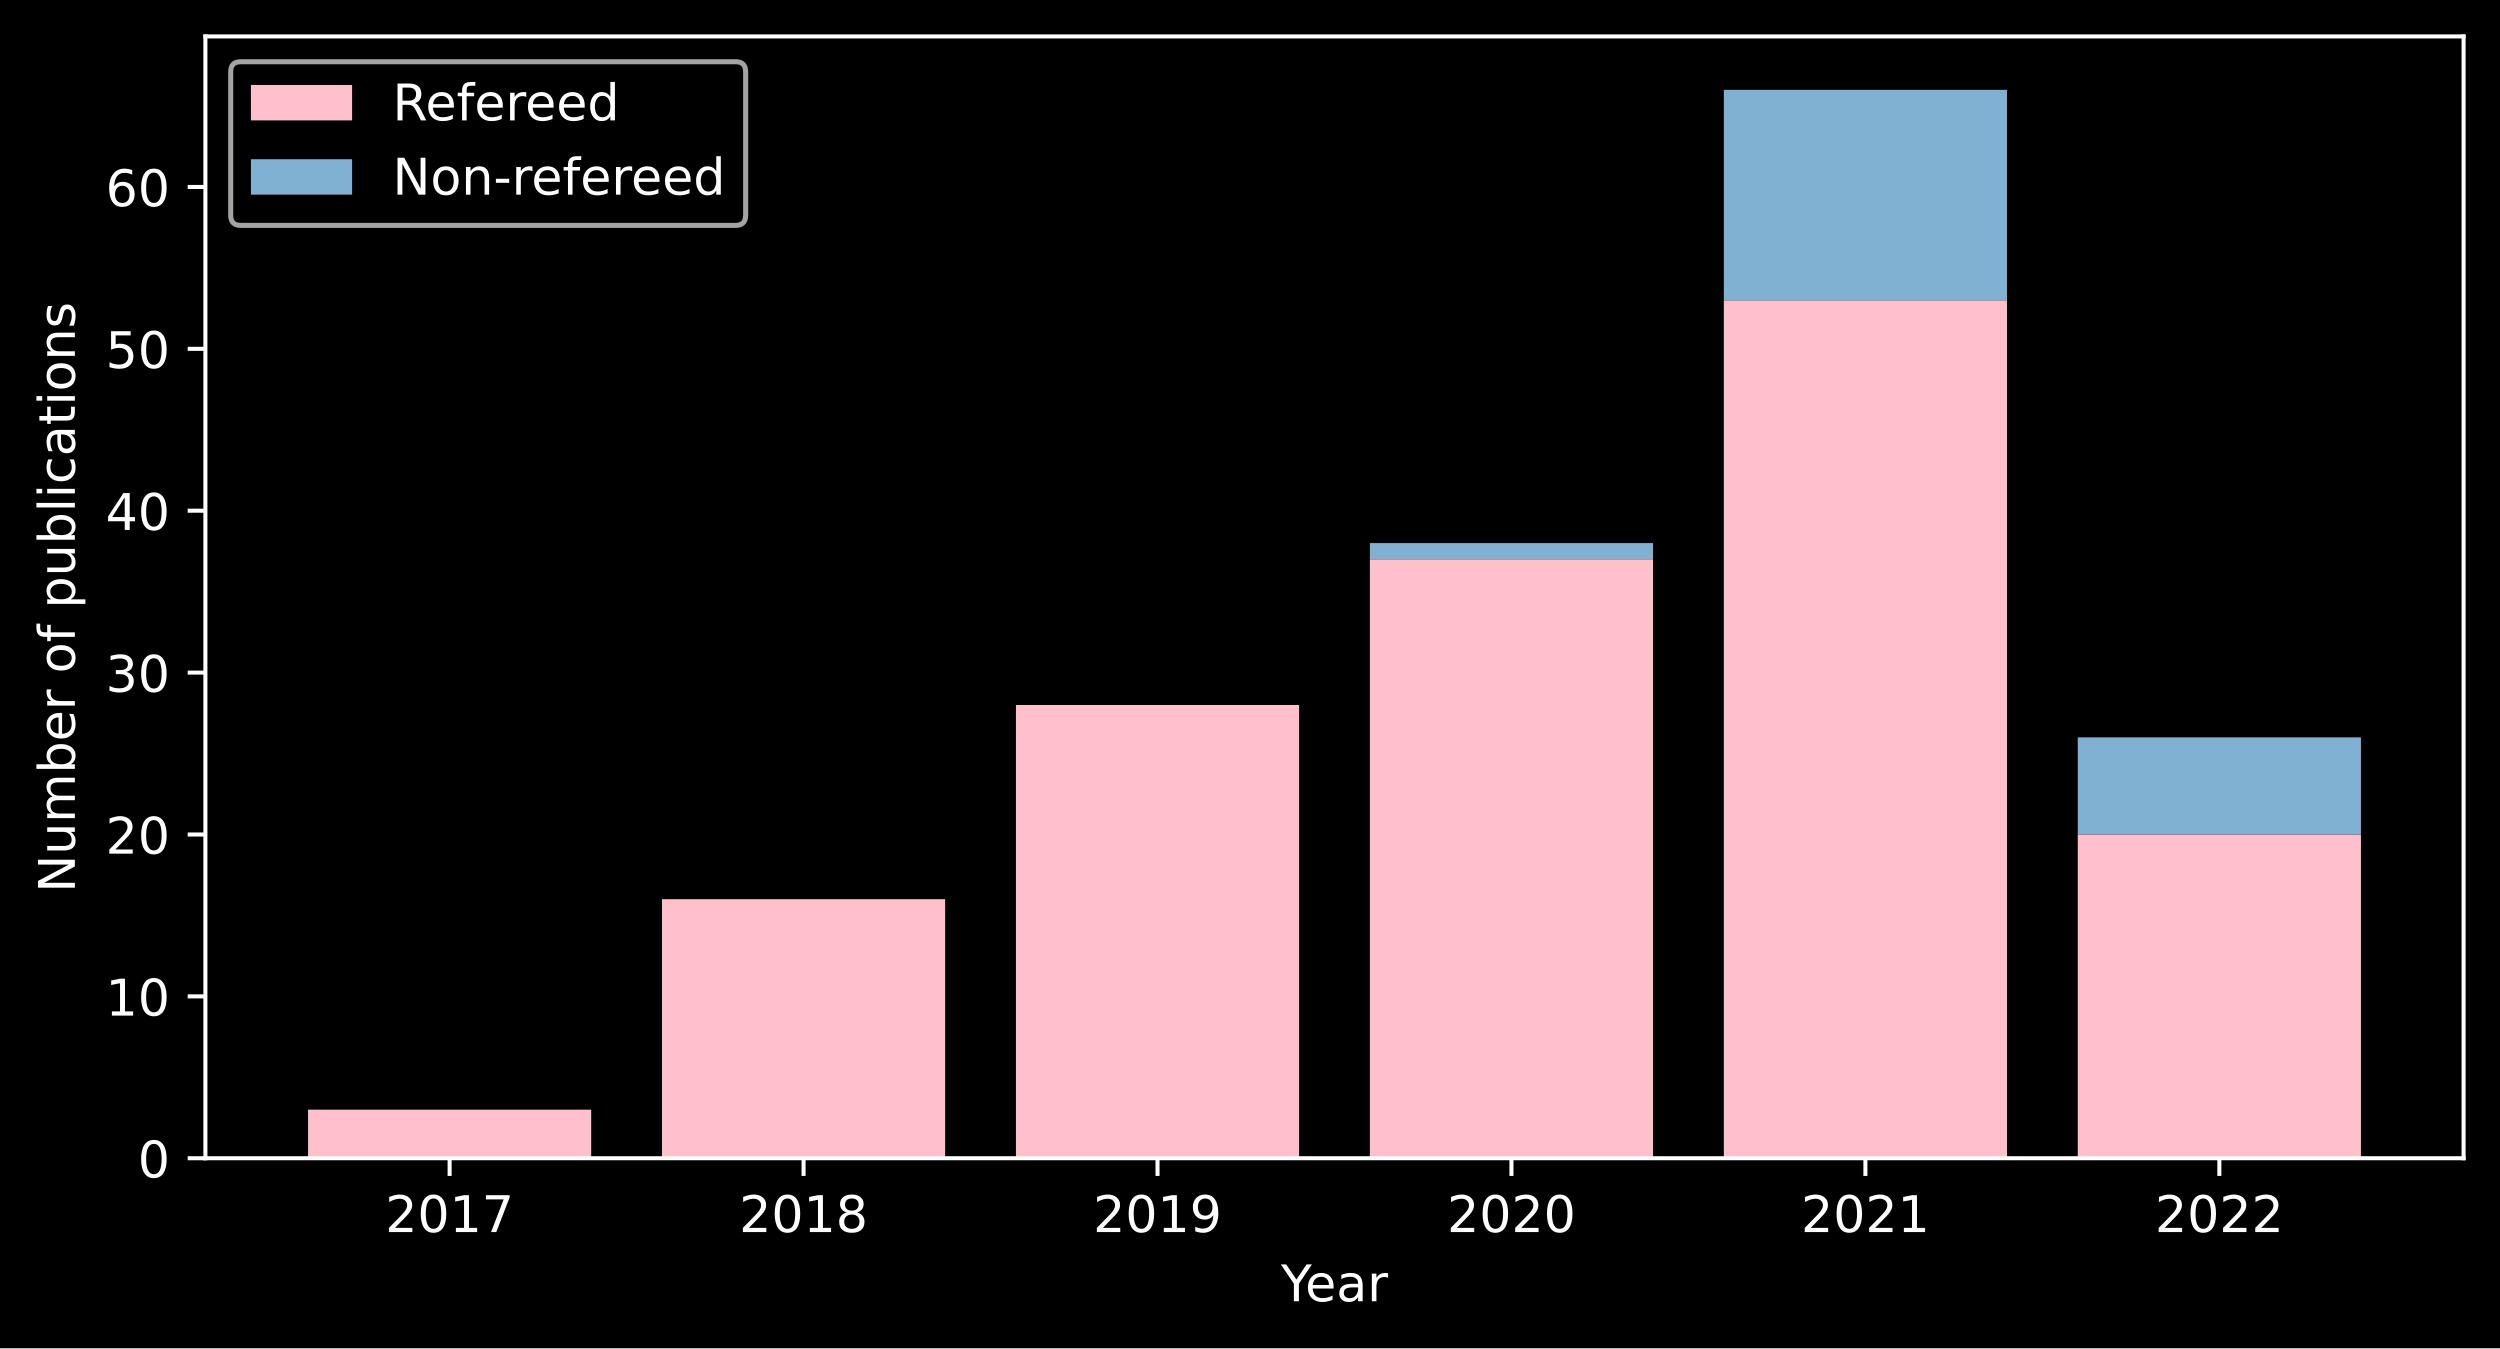
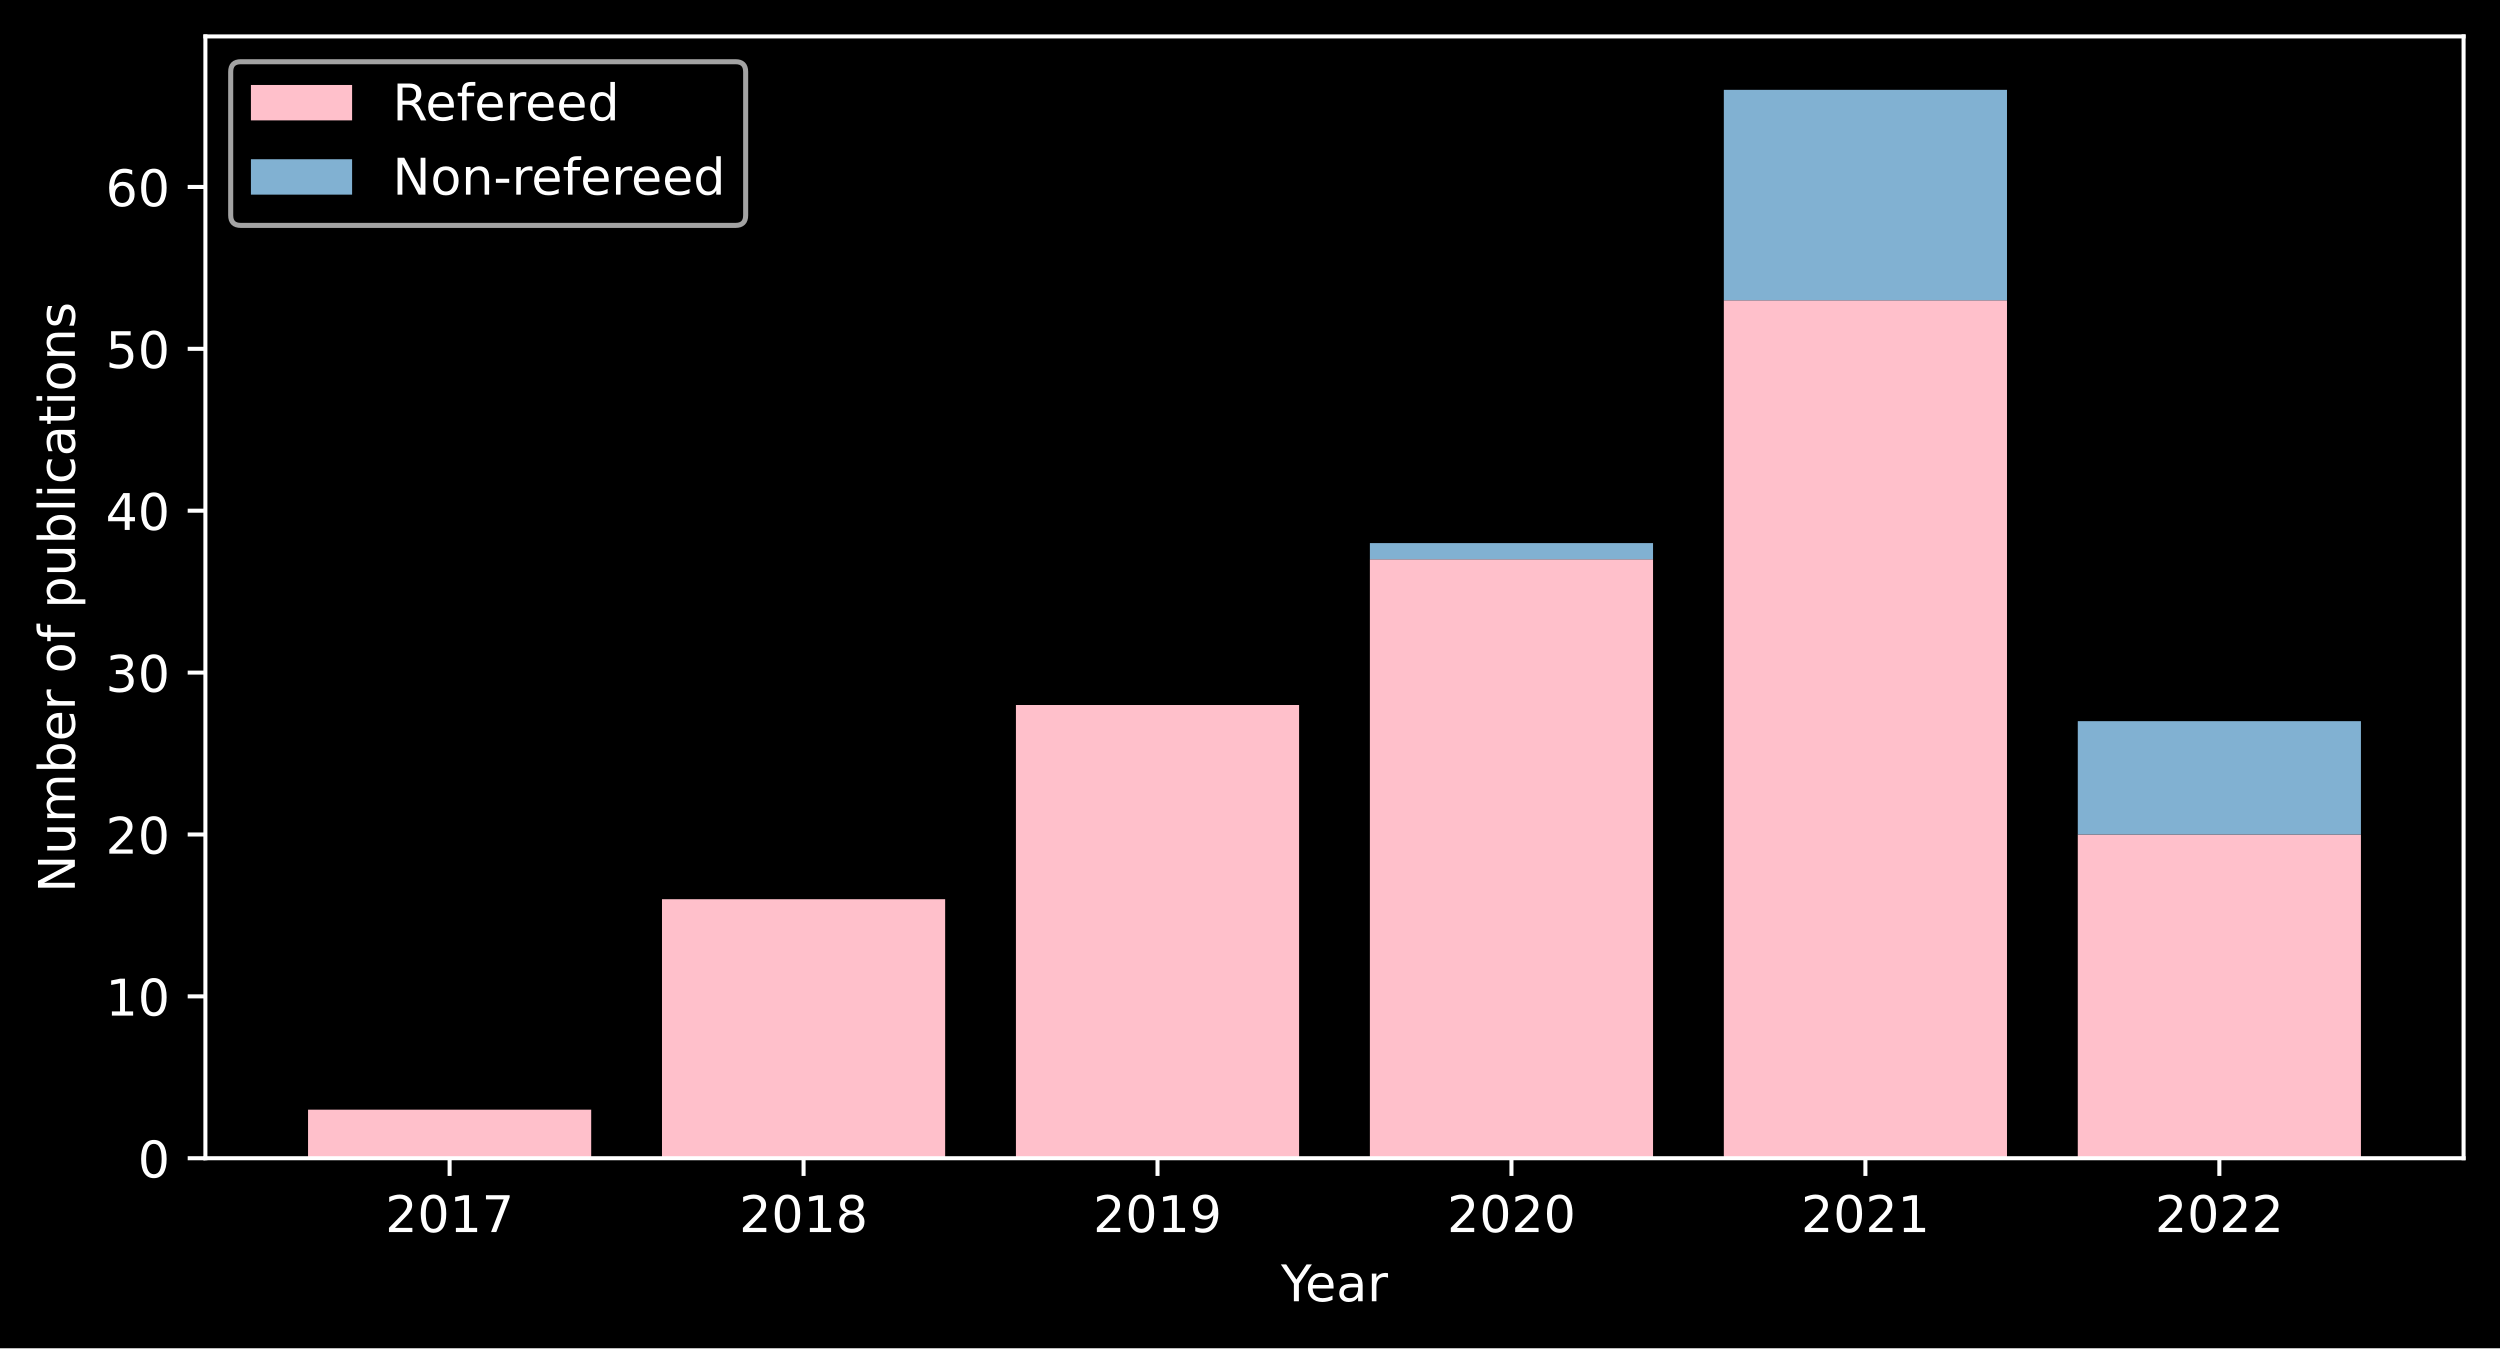
<svg xmlns="http://www.w3.org/2000/svg" xmlns:xlink="http://www.w3.org/1999/xlink" width="494.203pt" height="266.516pt" viewBox="0 0 494.203 266.516" version="1.1">
  <defs>
    <style type="text/css">*{stroke-linejoin: round; stroke-linecap: butt}</style>
  </defs>
  <g id="figure_1">
    <g id="patch_1">
      <path d="M 0 266.516  L 494.203 266.516  L 494.203 0  L 0 0  z " />
    </g>
    <g id="axes_1">
      <g id="patch_2">
        <path d="M 40.603 228.96  L 487.003 228.96  L 487.003 7.2  L 40.603 7.2  z " />
      </g>
      <g id="patch_3">
-         <path d="M 410.737 228.96  L 466.712 228.96  L 466.712 164.96  L 410.737 164.96  z " clip-path="url(#pae965579dd)" style="fill: #ffc0cb" />
+         <path d="M 410.737 228.96  L 466.712 228.96  L 466.712 164.96  L 410.737 164.96  z " clip-path="url(#p5a6acdead5)" style="fill: #ffc0cb" />
      </g>
      <g id="patch_4">
-         <path d="M 340.769 228.96  L 396.744 228.96  L 396.744 59.36  L 340.769 59.36  z " clip-path="url(#pae965579dd)" style="fill: #ffc0cb" />
+         <path d="M 340.769 228.96  L 396.744 228.96  L 396.744 59.36  L 340.769 59.36  z " clip-path="url(#p5a6acdead5)" style="fill: #ffc0cb" />
      </g>
      <g id="patch_5">
-         <path d="M 270.8 228.96  L 326.775 228.96  L 326.775 110.56  L 270.8 110.56  z " clip-path="url(#pae965579dd)" style="fill: #ffc0cb" />
+         <path d="M 270.8 228.96  L 326.775 228.96  L 326.775 110.56  L 270.8 110.56  z " clip-path="url(#p5a6acdead5)" style="fill: #ffc0cb" />
      </g>
      <g id="patch_6">
-         <path d="M 200.831 228.96  L 256.806 228.96  L 256.806 139.36  L 200.831 139.36  z " clip-path="url(#pae965579dd)" style="fill: #ffc0cb" />
+         <path d="M 200.831 228.96  L 256.806 228.96  L 256.806 139.36  L 200.831 139.36  z " clip-path="url(#p5a6acdead5)" style="fill: #ffc0cb" />
      </g>
      <g id="patch_7">
-         <path d="M 130.863 228.96  L 186.838 228.96  L 186.838 177.76  L 130.863 177.76  z " clip-path="url(#pae965579dd)" style="fill: #ffc0cb" />
+         <path d="M 130.863 228.96  L 186.838 228.96  L 186.838 177.76  L 130.863 177.76  z " clip-path="url(#p5a6acdead5)" style="fill: #ffc0cb" />
      </g>
      <g id="patch_8">
-         <path d="M 60.894 228.96  L 116.869 228.96  L 116.869 219.36  L 60.894 219.36  z " clip-path="url(#pae965579dd)" style="fill: #ffc0cb" />
+         <path d="M 60.894 228.96  L 116.869 228.96  L 116.869 219.36  L 60.894 219.36  z " clip-path="url(#p5a6acdead5)" style="fill: #ffc0cb" />
      </g>
      <g id="patch_9">
-         <path d="M 410.737 164.96  L 466.712 164.96  L 466.712 145.76  L 410.737 145.76  z " clip-path="url(#pae965579dd)" style="fill: #81b1d2" />
+         <path d="M 410.737 164.96  L 466.712 164.96  L 466.712 142.56  L 410.737 142.56  z " clip-path="url(#p5a6acdead5)" style="fill: #81b1d2" />
      </g>
      <g id="patch_10">
-         <path d="M 340.769 59.36  L 396.744 59.36  L 396.744 17.76  L 340.769 17.76  z " clip-path="url(#pae965579dd)" style="fill: #81b1d2" />
+         <path d="M 340.769 59.36  L 396.744 59.36  L 396.744 17.76  L 340.769 17.76  z " clip-path="url(#p5a6acdead5)" style="fill: #81b1d2" />
      </g>
      <g id="patch_11">
-         <path d="M 270.8 110.56  L 326.775 110.56  L 326.775 107.36  L 270.8 107.36  z " clip-path="url(#pae965579dd)" style="fill: #81b1d2" />
+         <path d="M 270.8 110.56  L 326.775 110.56  L 326.775 107.36  L 270.8 107.36  z " clip-path="url(#p5a6acdead5)" style="fill: #81b1d2" />
      </g>
      <g id="patch_12">
-         <path d="M 200.831 139.36  L 256.806 139.36  L 256.806 139.36  L 200.831 139.36  z " clip-path="url(#pae965579dd)" style="fill: #81b1d2" />
+         <path d="M 200.831 139.36  L 256.806 139.36  L 256.806 139.36  L 200.831 139.36  z " clip-path="url(#p5a6acdead5)" style="fill: #81b1d2" />
      </g>
      <g id="patch_13">
-         <path d="M 130.863 177.76  L 186.838 177.76  L 186.838 177.76  L 130.863 177.76  z " clip-path="url(#pae965579dd)" style="fill: #81b1d2" />
+         <path d="M 130.863 177.76  L 186.838 177.76  L 186.838 177.76  L 130.863 177.76  z " clip-path="url(#p5a6acdead5)" style="fill: #81b1d2" />
      </g>
      <g id="patch_14">
-         <path d="M 60.894 219.36  L 116.869 219.36  L 116.869 219.36  L 60.894 219.36  z " clip-path="url(#pae965579dd)" style="fill: #81b1d2" />
+         <path d="M 60.894 219.36  L 116.869 219.36  L 116.869 219.36  L 60.894 219.36  z " clip-path="url(#p5a6acdead5)" style="fill: #81b1d2" />
      </g>
      <g id="matplotlib.axis_1">
        <g id="xtick_1">
          <g id="line2d_1">
            <defs>
-               <path id="m5507c0ce40" d="M 0 0  L 0 3.5  " style="stroke: #ffffff; stroke-width: 0.8" />
-             </defs>
-             <g>
-               <use xlink:href="#m5507c0ce40" x="438.725" y="228.96" style="fill: #ffffff; stroke: #ffffff; stroke-width: 0.8" />
+               <path id="m972d4f86c5" d="M 0 0  L 0 3.5  " style="stroke: #ffffff; stroke-width: 0.8" />
+             </defs>
+             <g>
+               <use xlink:href="#m972d4f86c5" x="438.725" y="228.96" style="fill: #ffffff; stroke: #ffffff; stroke-width: 0.8" />
            </g>
          </g>
          <g id="text_1">
            <g style="fill: #ffffff" transform="translate(425.9998 243.5584)scale(0.1 -0.1)">
              <defs>
                <path id="DejaVuSans-32" d="M 1228 531  L 3431 531  L 3431 0  L 469 0  L 469 531  Q 828 903 1448 1529  Q 2069 2156 2228 2338  Q 2531 2678 2651 2914  Q 2772 3150 2772 3378  Q 2772 3750 2511 3984  Q 2250 4219 1831 4219  Q 1534 4219 1204 4116  Q 875 4013 500 3803  L 500 4441  Q 881 4594 1212 4672  Q 1544 4750 1819 4750  Q 2544 4750 2975 4387  Q 3406 4025 3406 3419  Q 3406 3131 3298 2873  Q 3191 2616 2906 2266  Q 2828 2175 2409 1742  Q 1991 1309 1228 531  z " transform="scale(0.015625)" />
                <path id="DejaVuSans-30" d="M 2034 4250  Q 1547 4250 1301 3770  Q 1056 3291 1056 2328  Q 1056 1369 1301 889  Q 1547 409 2034 409  Q 2525 409 2770 889  Q 3016 1369 3016 2328  Q 3016 3291 2770 3770  Q 2525 4250 2034 4250  z M 2034 4750  Q 2819 4750 3233 4129  Q 3647 3509 3647 2328  Q 3647 1150 3233 529  Q 2819 -91 2034 -91  Q 1250 -91 836 529  Q 422 1150 422 2328  Q 422 3509 836 4129  Q 1250 4750 2034 4750  z " transform="scale(0.015625)" />
              </defs>
              <use xlink:href="#DejaVuSans-32" />
              <use xlink:href="#DejaVuSans-30" x="63.623" />
              <use xlink:href="#DejaVuSans-32" x="127.246" />
              <use xlink:href="#DejaVuSans-32" x="190.869" />
            </g>
          </g>
        </g>
        <g id="xtick_2">
          <g id="line2d_2">
            <g>
-               <use xlink:href="#m5507c0ce40" x="368.756" y="228.96" style="fill: #ffffff; stroke: #ffffff; stroke-width: 0.8" />
+               <use xlink:href="#m972d4f86c5" x="368.756" y="228.96" style="fill: #ffffff; stroke: #ffffff; stroke-width: 0.8" />
            </g>
          </g>
          <g id="text_2">
            <g style="fill: #ffffff" transform="translate(356.0311 243.5584)scale(0.1 -0.1)">
              <defs>
                <path id="DejaVuSans-31" d="M 794 531  L 1825 531  L 1825 4091  L 703 3866  L 703 4441  L 1819 4666  L 2450 4666  L 2450 531  L 3481 531  L 3481 0  L 794 0  L 794 531  z " transform="scale(0.015625)" />
              </defs>
              <use xlink:href="#DejaVuSans-32" />
              <use xlink:href="#DejaVuSans-30" x="63.623" />
              <use xlink:href="#DejaVuSans-32" x="127.246" />
              <use xlink:href="#DejaVuSans-31" x="190.869" />
            </g>
          </g>
        </g>
        <g id="xtick_3">
          <g id="line2d_3">
            <g>
-               <use xlink:href="#m5507c0ce40" x="298.787" y="228.96" style="fill: #ffffff; stroke: #ffffff; stroke-width: 0.8" />
+               <use xlink:href="#m972d4f86c5" x="298.787" y="228.96" style="fill: #ffffff; stroke: #ffffff; stroke-width: 0.8" />
            </g>
          </g>
          <g id="text_3">
            <g style="fill: #ffffff" transform="translate(286.0625 243.5584)scale(0.1 -0.1)">
              <use xlink:href="#DejaVuSans-32" />
              <use xlink:href="#DejaVuSans-30" x="63.623" />
              <use xlink:href="#DejaVuSans-32" x="127.246" />
              <use xlink:href="#DejaVuSans-30" x="190.869" />
            </g>
          </g>
        </g>
        <g id="xtick_4">
          <g id="line2d_4">
            <g>
-               <use xlink:href="#m5507c0ce40" x="228.819" y="228.96" style="fill: #ffffff; stroke: #ffffff; stroke-width: 0.8" />
+               <use xlink:href="#m972d4f86c5" x="228.819" y="228.96" style="fill: #ffffff; stroke: #ffffff; stroke-width: 0.8" />
            </g>
          </g>
          <g id="text_4">
            <g style="fill: #ffffff" transform="translate(216.0938 243.5584)scale(0.1 -0.1)">
              <defs>
                <path id="DejaVuSans-39" d="M 703 97  L 703 672  Q 941 559 1184 500  Q 1428 441 1663 441  Q 2288 441 2617 861  Q 2947 1281 2994 2138  Q 2813 1869 2534 1725  Q 2256 1581 1919 1581  Q 1219 1581 811 2004  Q 403 2428 403 3163  Q 403 3881 828 4315  Q 1253 4750 1959 4750  Q 2769 4750 3195 4129  Q 3622 3509 3622 2328  Q 3622 1225 3098 567  Q 2575 -91 1691 -91  Q 1453 -91 1209 -44  Q 966 3 703 97  z M 1959 2075  Q 2384 2075 2632 2365  Q 2881 2656 2881 3163  Q 2881 3666 2632 3958  Q 2384 4250 1959 4250  Q 1534 4250 1286 3958  Q 1038 3666 1038 3163  Q 1038 2656 1286 2365  Q 1534 2075 1959 2075  z " transform="scale(0.015625)" />
              </defs>
              <use xlink:href="#DejaVuSans-32" />
              <use xlink:href="#DejaVuSans-30" x="63.623" />
              <use xlink:href="#DejaVuSans-31" x="127.246" />
              <use xlink:href="#DejaVuSans-39" x="190.869" />
            </g>
          </g>
        </g>
        <g id="xtick_5">
          <g id="line2d_5">
            <g>
-               <use xlink:href="#m5507c0ce40" x="158.85" y="228.96" style="fill: #ffffff; stroke: #ffffff; stroke-width: 0.8" />
+               <use xlink:href="#m972d4f86c5" x="158.85" y="228.96" style="fill: #ffffff; stroke: #ffffff; stroke-width: 0.8" />
            </g>
          </g>
          <g id="text_5">
            <g style="fill: #ffffff" transform="translate(146.1251 243.5584)scale(0.1 -0.1)">
              <defs>
                <path id="DejaVuSans-38" d="M 2034 2216  Q 1584 2216 1326 1975  Q 1069 1734 1069 1313  Q 1069 891 1326 650  Q 1584 409 2034 409  Q 2484 409 2743 651  Q 3003 894 3003 1313  Q 3003 1734 2745 1975  Q 2488 2216 2034 2216  z M 1403 2484  Q 997 2584 770 2862  Q 544 3141 544 3541  Q 544 4100 942 4425  Q 1341 4750 2034 4750  Q 2731 4750 3128 4425  Q 3525 4100 3525 3541  Q 3525 3141 3298 2862  Q 3072 2584 2669 2484  Q 3125 2378 3379 2068  Q 3634 1759 3634 1313  Q 3634 634 3220 271  Q 2806 -91 2034 -91  Q 1263 -91 848 271  Q 434 634 434 1313  Q 434 1759 690 2068  Q 947 2378 1403 2484  z M 1172 3481  Q 1172 3119 1398 2916  Q 1625 2713 2034 2713  Q 2441 2713 2670 2916  Q 2900 3119 2900 3481  Q 2900 3844 2670 4047  Q 2441 4250 2034 4250  Q 1625 4250 1398 4047  Q 1172 3844 1172 3481  z " transform="scale(0.015625)" />
              </defs>
              <use xlink:href="#DejaVuSans-32" />
              <use xlink:href="#DejaVuSans-30" x="63.623" />
              <use xlink:href="#DejaVuSans-31" x="127.246" />
              <use xlink:href="#DejaVuSans-38" x="190.869" />
            </g>
          </g>
        </g>
        <g id="xtick_6">
          <g id="line2d_6">
            <g>
-               <use xlink:href="#m5507c0ce40" x="88.881" y="228.96" style="fill: #ffffff; stroke: #ffffff; stroke-width: 0.8" />
+               <use xlink:href="#m972d4f86c5" x="88.881" y="228.96" style="fill: #ffffff; stroke: #ffffff; stroke-width: 0.8" />
            </g>
          </g>
          <g id="text_6">
            <g style="fill: #ffffff" transform="translate(76.1565 243.5584)scale(0.1 -0.1)">
              <defs>
                <path id="DejaVuSans-37" d="M 525 4666  L 3525 4666  L 3525 4397  L 1831 0  L 1172 0  L 2766 4134  L 525 4134  L 525 4666  z " transform="scale(0.015625)" />
              </defs>
              <use xlink:href="#DejaVuSans-32" />
              <use xlink:href="#DejaVuSans-30" x="63.623" />
              <use xlink:href="#DejaVuSans-31" x="127.246" />
              <use xlink:href="#DejaVuSans-37" x="190.869" />
            </g>
          </g>
        </g>
        <g id="text_7">
          <g style="fill: #ffffff" transform="translate(253.2156 257.2366)scale(0.1 -0.1)">
            <defs>
              <path id="DejaVuSans-59" d="M -13 4666  L 666 4666  L 1959 2747  L 3244 4666  L 3922 4666  L 2272 2222  L 2272 0  L 1638 0  L 1638 2222  L -13 4666  z " transform="scale(0.015625)" />
              <path id="DejaVuSans-65" d="M 3597 1894  L 3597 1613  L 953 1613  Q 991 1019 1311 708  Q 1631 397 2203 397  Q 2534 397 2845 478  Q 3156 559 3463 722  L 3463 178  Q 3153 47 2828 -22  Q 2503 -91 2169 -91  Q 1331 -91 842 396  Q 353 884 353 1716  Q 353 2575 817 3079  Q 1281 3584 2069 3584  Q 2775 3584 3186 3129  Q 3597 2675 3597 1894  z M 3022 2063  Q 3016 2534 2758 2815  Q 2500 3097 2075 3097  Q 1594 3097 1305 2825  Q 1016 2553 972 2059  L 3022 2063  z " transform="scale(0.015625)" />
              <path id="DejaVuSans-61" d="M 2194 1759  Q 1497 1759 1228 1600  Q 959 1441 959 1056  Q 959 750 1161 570  Q 1363 391 1709 391  Q 2188 391 2477 730  Q 2766 1069 2766 1631  L 2766 1759  L 2194 1759  z M 3341 1997  L 3341 0  L 2766 0  L 2766 531  Q 2569 213 2275 61  Q 1981 -91 1556 -91  Q 1019 -91 701 211  Q 384 513 384 1019  Q 384 1609 779 1909  Q 1175 2209 1959 2209  L 2766 2209  L 2766 2266  Q 2766 2663 2505 2880  Q 2244 3097 1772 3097  Q 1472 3097 1187 3025  Q 903 2953 641 2809  L 641 3341  Q 956 3463 1253 3523  Q 1550 3584 1831 3584  Q 2591 3584 2966 3190  Q 3341 2797 3341 1997  z " transform="scale(0.015625)" />
              <path id="DejaVuSans-72" d="M 2631 2963  Q 2534 3019 2420 3045  Q 2306 3072 2169 3072  Q 1681 3072 1420 2755  Q 1159 2438 1159 1844  L 1159 0  L 581 0  L 581 3500  L 1159 3500  L 1159 2956  Q 1341 3275 1631 3429  Q 1922 3584 2338 3584  Q 2397 3584 2469 3576  Q 2541 3569 2628 3553  L 2631 2963  z " transform="scale(0.015625)" />
            </defs>
            <use xlink:href="#DejaVuSans-59" />
            <use xlink:href="#DejaVuSans-65" x="47.834" />
            <use xlink:href="#DejaVuSans-61" x="109.357" />
            <use xlink:href="#DejaVuSans-72" x="170.637" />
          </g>
        </g>
      </g>
      <g id="matplotlib.axis_2">
        <g id="ytick_1">
          <g id="line2d_7">
            <defs>
-               <path id="m21f5aa4ea4" d="M 0 0  L -3.5 0  " style="stroke: #ffffff; stroke-width: 0.8" />
-             </defs>
-             <g>
-               <use xlink:href="#m21f5aa4ea4" x="40.603" y="228.96" style="fill: #ffffff; stroke: #ffffff; stroke-width: 0.8" />
+               <path id="m170a270c66" d="M 0 0  L -3.5 0  " style="stroke: #ffffff; stroke-width: 0.8" />
+             </defs>
+             <g>
+               <use xlink:href="#m170a270c66" x="40.603" y="228.96" style="fill: #ffffff; stroke: #ffffff; stroke-width: 0.8" />
            </g>
          </g>
          <g id="text_8">
            <g style="fill: #ffffff" transform="translate(27.24063 232.7592)scale(0.1 -0.1)">
              <use xlink:href="#DejaVuSans-30" />
            </g>
          </g>
        </g>
        <g id="ytick_2">
          <g id="line2d_8">
            <g>
-               <use xlink:href="#m21f5aa4ea4" x="40.603" y="196.96" style="fill: #ffffff; stroke: #ffffff; stroke-width: 0.8" />
+               <use xlink:href="#m170a270c66" x="40.603" y="196.96" style="fill: #ffffff; stroke: #ffffff; stroke-width: 0.8" />
            </g>
          </g>
          <g id="text_9">
            <g style="fill: #ffffff" transform="translate(20.87813 200.7592)scale(0.1 -0.1)">
              <use xlink:href="#DejaVuSans-31" />
              <use xlink:href="#DejaVuSans-30" x="63.623" />
            </g>
          </g>
        </g>
        <g id="ytick_3">
          <g id="line2d_9">
            <g>
-               <use xlink:href="#m21f5aa4ea4" x="40.603" y="164.96" style="fill: #ffffff; stroke: #ffffff; stroke-width: 0.8" />
+               <use xlink:href="#m170a270c66" x="40.603" y="164.96" style="fill: #ffffff; stroke: #ffffff; stroke-width: 0.8" />
            </g>
          </g>
          <g id="text_10">
            <g style="fill: #ffffff" transform="translate(20.87813 168.7592)scale(0.1 -0.1)">
              <use xlink:href="#DejaVuSans-32" />
              <use xlink:href="#DejaVuSans-30" x="63.623" />
            </g>
          </g>
        </g>
        <g id="ytick_4">
          <g id="line2d_10">
            <g>
-               <use xlink:href="#m21f5aa4ea4" x="40.603" y="132.96" style="fill: #ffffff; stroke: #ffffff; stroke-width: 0.8" />
+               <use xlink:href="#m170a270c66" x="40.603" y="132.96" style="fill: #ffffff; stroke: #ffffff; stroke-width: 0.8" />
            </g>
          </g>
          <g id="text_11">
            <g style="fill: #ffffff" transform="translate(20.87813 136.7592)scale(0.1 -0.1)">
              <defs>
                <path id="DejaVuSans-33" d="M 2597 2516  Q 3050 2419 3304 2112  Q 3559 1806 3559 1356  Q 3559 666 3084 287  Q 2609 -91 1734 -91  Q 1441 -91 1130 -33  Q 819 25 488 141  L 488 750  Q 750 597 1062 519  Q 1375 441 1716 441  Q 2309 441 2620 675  Q 2931 909 2931 1356  Q 2931 1769 2642 2001  Q 2353 2234 1838 2234  L 1294 2234  L 1294 2753  L 1863 2753  Q 2328 2753 2575 2939  Q 2822 3125 2822 3475  Q 2822 3834 2567 4026  Q 2313 4219 1838 4219  Q 1578 4219 1281 4162  Q 984 4106 628 3988  L 628 4550  Q 988 4650 1302 4700  Q 1616 4750 1894 4750  Q 2613 4750 3031 4423  Q 3450 4097 3450 3541  Q 3450 3153 3228 2886  Q 3006 2619 2597 2516  z " transform="scale(0.015625)" />
              </defs>
              <use xlink:href="#DejaVuSans-33" />
              <use xlink:href="#DejaVuSans-30" x="63.623" />
            </g>
          </g>
        </g>
        <g id="ytick_5">
          <g id="line2d_11">
            <g>
-               <use xlink:href="#m21f5aa4ea4" x="40.603" y="100.96" style="fill: #ffffff; stroke: #ffffff; stroke-width: 0.8" />
+               <use xlink:href="#m170a270c66" x="40.603" y="100.96" style="fill: #ffffff; stroke: #ffffff; stroke-width: 0.8" />
            </g>
          </g>
          <g id="text_12">
            <g style="fill: #ffffff" transform="translate(20.87813 104.7592)scale(0.1 -0.1)">
              <defs>
                <path id="DejaVuSans-34" d="M 2419 4116  L 825 1625  L 2419 1625  L 2419 4116  z M 2253 4666  L 3047 4666  L 3047 1625  L 3713 1625  L 3713 1100  L 3047 1100  L 3047 0  L 2419 0  L 2419 1100  L 313 1100  L 313 1709  L 2253 4666  z " transform="scale(0.015625)" />
              </defs>
              <use xlink:href="#DejaVuSans-34" />
              <use xlink:href="#DejaVuSans-30" x="63.623" />
            </g>
          </g>
        </g>
        <g id="ytick_6">
          <g id="line2d_12">
            <g>
-               <use xlink:href="#m21f5aa4ea4" x="40.603" y="68.96" style="fill: #ffffff; stroke: #ffffff; stroke-width: 0.8" />
+               <use xlink:href="#m170a270c66" x="40.603" y="68.96" style="fill: #ffffff; stroke: #ffffff; stroke-width: 0.8" />
            </g>
          </g>
          <g id="text_13">
            <g style="fill: #ffffff" transform="translate(20.87813 72.75922)scale(0.1 -0.1)">
              <defs>
                <path id="DejaVuSans-35" d="M 691 4666  L 3169 4666  L 3169 4134  L 1269 4134  L 1269 2991  Q 1406 3038 1543 3061  Q 1681 3084 1819 3084  Q 2600 3084 3056 2656  Q 3513 2228 3513 1497  Q 3513 744 3044 326  Q 2575 -91 1722 -91  Q 1428 -91 1123 -41  Q 819 9 494 109  L 494 744  Q 775 591 1075 516  Q 1375 441 1709 441  Q 2250 441 2565 725  Q 2881 1009 2881 1497  Q 2881 1984 2565 2268  Q 2250 2553 1709 2553  Q 1456 2553 1204 2497  Q 953 2441 691 2322  L 691 4666  z " transform="scale(0.015625)" />
              </defs>
              <use xlink:href="#DejaVuSans-35" />
              <use xlink:href="#DejaVuSans-30" x="63.623" />
            </g>
          </g>
        </g>
        <g id="ytick_7">
          <g id="line2d_13">
            <g>
-               <use xlink:href="#m21f5aa4ea4" x="40.603" y="36.96" style="fill: #ffffff; stroke: #ffffff; stroke-width: 0.8" />
+               <use xlink:href="#m170a270c66" x="40.603" y="36.96" style="fill: #ffffff; stroke: #ffffff; stroke-width: 0.8" />
            </g>
          </g>
          <g id="text_14">
            <g style="fill: #ffffff" transform="translate(20.87813 40.75922)scale(0.1 -0.1)">
              <defs>
                <path id="DejaVuSans-36" d="M 2113 2584  Q 1688 2584 1439 2293  Q 1191 2003 1191 1497  Q 1191 994 1439 701  Q 1688 409 2113 409  Q 2538 409 2786 701  Q 3034 994 3034 1497  Q 3034 2003 2786 2293  Q 2538 2584 2113 2584  z M 3366 4563  L 3366 3988  Q 3128 4100 2886 4159  Q 2644 4219 2406 4219  Q 1781 4219 1451 3797  Q 1122 3375 1075 2522  Q 1259 2794 1537 2939  Q 1816 3084 2150 3084  Q 2853 3084 3261 2657  Q 3669 2231 3669 1497  Q 3669 778 3244 343  Q 2819 -91 2113 -91  Q 1303 -91 875 529  Q 447 1150 447 2328  Q 447 3434 972 4092  Q 1497 4750 2381 4750  Q 2619 4750 2861 4703  Q 3103 4656 3366 4563  z " transform="scale(0.015625)" />
              </defs>
              <use xlink:href="#DejaVuSans-36" />
              <use xlink:href="#DejaVuSans-30" x="63.623" />
            </g>
          </g>
        </g>
        <g id="text_15">
          <g style="fill: #ffffff" transform="translate(14.79844 176.4542)rotate(-90)scale(0.1 -0.1)">
            <defs>
              <path id="DejaVuSans-4e" d="M 628 4666  L 1478 4666  L 3547 763  L 3547 4666  L 4159 4666  L 4159 0  L 3309 0  L 1241 3903  L 1241 0  L 628 0  L 628 4666  z " transform="scale(0.015625)" />
              <path id="DejaVuSans-75" d="M 544 1381  L 544 3500  L 1119 3500  L 1119 1403  Q 1119 906 1312 657  Q 1506 409 1894 409  Q 2359 409 2629 706  Q 2900 1003 2900 1516  L 2900 3500  L 3475 3500  L 3475 0  L 2900 0  L 2900 538  Q 2691 219 2414 64  Q 2138 -91 1772 -91  Q 1169 -91 856 284  Q 544 659 544 1381  z M 1991 3584  L 1991 3584  z " transform="scale(0.015625)" />
              <path id="DejaVuSans-6d" d="M 3328 2828  Q 3544 3216 3844 3400  Q 4144 3584 4550 3584  Q 5097 3584 5394 3201  Q 5691 2819 5691 2113  L 5691 0  L 5113 0  L 5113 2094  Q 5113 2597 4934 2840  Q 4756 3084 4391 3084  Q 3944 3084 3684 2787  Q 3425 2491 3425 1978  L 3425 0  L 2847 0  L 2847 2094  Q 2847 2600 2669 2842  Q 2491 3084 2119 3084  Q 1678 3084 1418 2786  Q 1159 2488 1159 1978  L 1159 0  L 581 0  L 581 3500  L 1159 3500  L 1159 2956  Q 1356 3278 1631 3431  Q 1906 3584 2284 3584  Q 2666 3584 2933 3390  Q 3200 3197 3328 2828  z " transform="scale(0.015625)" />
              <path id="DejaVuSans-62" d="M 3116 1747  Q 3116 2381 2855 2742  Q 2594 3103 2138 3103  Q 1681 3103 1420 2742  Q 1159 2381 1159 1747  Q 1159 1113 1420 752  Q 1681 391 2138 391  Q 2594 391 2855 752  Q 3116 1113 3116 1747  z M 1159 2969  Q 1341 3281 1617 3432  Q 1894 3584 2278 3584  Q 2916 3584 3314 3078  Q 3713 2572 3713 1747  Q 3713 922 3314 415  Q 2916 -91 2278 -91  Q 1894 -91 1617 61  Q 1341 213 1159 525  L 1159 0  L 581 0  L 581 4863  L 1159 4863  L 1159 2969  z " transform="scale(0.015625)" />
              <path id="DejaVuSans-20" transform="scale(0.015625)" />
              <path id="DejaVuSans-6f" d="M 1959 3097  Q 1497 3097 1228 2736  Q 959 2375 959 1747  Q 959 1119 1226 758  Q 1494 397 1959 397  Q 2419 397 2687 759  Q 2956 1122 2956 1747  Q 2956 2369 2687 2733  Q 2419 3097 1959 3097  z M 1959 3584  Q 2709 3584 3137 3096  Q 3566 2609 3566 1747  Q 3566 888 3137 398  Q 2709 -91 1959 -91  Q 1206 -91 779 398  Q 353 888 353 1747  Q 353 2609 779 3096  Q 1206 3584 1959 3584  z " transform="scale(0.015625)" />
              <path id="DejaVuSans-66" d="M 2375 4863  L 2375 4384  L 1825 4384  Q 1516 4384 1395 4259  Q 1275 4134 1275 3809  L 1275 3500  L 2222 3500  L 2222 3053  L 1275 3053  L 1275 0  L 697 0  L 697 3053  L 147 3053  L 147 3500  L 697 3500  L 697 3744  Q 697 4328 969 4595  Q 1241 4863 1831 4863  L 2375 4863  z " transform="scale(0.015625)" />
              <path id="DejaVuSans-70" d="M 1159 525  L 1159 -1331  L 581 -1331  L 581 3500  L 1159 3500  L 1159 2969  Q 1341 3281 1617 3432  Q 1894 3584 2278 3584  Q 2916 3584 3314 3078  Q 3713 2572 3713 1747  Q 3713 922 3314 415  Q 2916 -91 2278 -91  Q 1894 -91 1617 61  Q 1341 213 1159 525  z M 3116 1747  Q 3116 2381 2855 2742  Q 2594 3103 2138 3103  Q 1681 3103 1420 2742  Q 1159 2381 1159 1747  Q 1159 1113 1420 752  Q 1681 391 2138 391  Q 2594 391 2855 752  Q 3116 1113 3116 1747  z " transform="scale(0.015625)" />
              <path id="DejaVuSans-6c" d="M 603 4863  L 1178 4863  L 1178 0  L 603 0  L 603 4863  z " transform="scale(0.015625)" />
              <path id="DejaVuSans-69" d="M 603 3500  L 1178 3500  L 1178 0  L 603 0  L 603 3500  z M 603 4863  L 1178 4863  L 1178 4134  L 603 4134  L 603 4863  z " transform="scale(0.015625)" />
              <path id="DejaVuSans-63" d="M 3122 3366  L 3122 2828  Q 2878 2963 2633 3030  Q 2388 3097 2138 3097  Q 1578 3097 1268 2742  Q 959 2388 959 1747  Q 959 1106 1268 751  Q 1578 397 2138 397  Q 2388 397 2633 464  Q 2878 531 3122 666  L 3122 134  Q 2881 22 2623 -34  Q 2366 -91 2075 -91  Q 1284 -91 818 406  Q 353 903 353 1747  Q 353 2603 823 3093  Q 1294 3584 2113 3584  Q 2378 3584 2631 3529  Q 2884 3475 3122 3366  z " transform="scale(0.015625)" />
              <path id="DejaVuSans-74" d="M 1172 4494  L 1172 3500  L 2356 3500  L 2356 3053  L 1172 3053  L 1172 1153  Q 1172 725 1289 603  Q 1406 481 1766 481  L 2356 481  L 2356 0  L 1766 0  Q 1100 0 847 248  Q 594 497 594 1153  L 594 3053  L 172 3053  L 172 3500  L 594 3500  L 594 4494  L 1172 4494  z " transform="scale(0.015625)" />
              <path id="DejaVuSans-6e" d="M 3513 2113  L 3513 0  L 2938 0  L 2938 2094  Q 2938 2591 2744 2837  Q 2550 3084 2163 3084  Q 1697 3084 1428 2787  Q 1159 2491 1159 1978  L 1159 0  L 581 0  L 581 3500  L 1159 3500  L 1159 2956  Q 1366 3272 1645 3428  Q 1925 3584 2291 3584  Q 2894 3584 3203 3211  Q 3513 2838 3513 2113  z " transform="scale(0.015625)" />
              <path id="DejaVuSans-73" d="M 2834 3397  L 2834 2853  Q 2591 2978 2328 3040  Q 2066 3103 1784 3103  Q 1356 3103 1142 2972  Q 928 2841 928 2578  Q 928 2378 1081 2264  Q 1234 2150 1697 2047  L 1894 2003  Q 2506 1872 2764 1633  Q 3022 1394 3022 966  Q 3022 478 2636 193  Q 2250 -91 1575 -91  Q 1294 -91 989 -36  Q 684 19 347 128  L 347 722  Q 666 556 975 473  Q 1284 391 1588 391  Q 1994 391 2212 530  Q 2431 669 2431 922  Q 2431 1156 2273 1281  Q 2116 1406 1581 1522  L 1381 1569  Q 847 1681 609 1914  Q 372 2147 372 2553  Q 372 3047 722 3315  Q 1072 3584 1716 3584  Q 2034 3584 2315 3537  Q 2597 3491 2834 3397  z " transform="scale(0.015625)" />
            </defs>
            <use xlink:href="#DejaVuSans-4e" />
            <use xlink:href="#DejaVuSans-75" x="74.805" />
            <use xlink:href="#DejaVuSans-6d" x="138.184" />
            <use xlink:href="#DejaVuSans-62" x="235.596" />
            <use xlink:href="#DejaVuSans-65" x="299.072" />
            <use xlink:href="#DejaVuSans-72" x="360.596" />
            <use xlink:href="#DejaVuSans-20" x="401.709" />
            <use xlink:href="#DejaVuSans-6f" x="433.496" />
            <use xlink:href="#DejaVuSans-66" x="494.678" />
            <use xlink:href="#DejaVuSans-20" x="529.883" />
            <use xlink:href="#DejaVuSans-70" x="561.67" />
            <use xlink:href="#DejaVuSans-75" x="625.146" />
            <use xlink:href="#DejaVuSans-62" x="688.525" />
            <use xlink:href="#DejaVuSans-6c" x="752.002" />
            <use xlink:href="#DejaVuSans-69" x="779.785" />
            <use xlink:href="#DejaVuSans-63" x="807.568" />
            <use xlink:href="#DejaVuSans-61" x="862.549" />
            <use xlink:href="#DejaVuSans-74" x="923.828" />
            <use xlink:href="#DejaVuSans-69" x="963.037" />
            <use xlink:href="#DejaVuSans-6f" x="990.82" />
            <use xlink:href="#DejaVuSans-6e" x="1052.002" />
            <use xlink:href="#DejaVuSans-73" x="1115.381" />
          </g>
        </g>
      </g>
      <g id="patch_15">
        <path d="M 40.603 228.96  L 40.603 7.2  " style="fill: none; stroke: #ffffff; stroke-width: 0.8; stroke-linejoin: miter; stroke-linecap: square" />
      </g>
      <g id="patch_16">
        <path d="M 487.003 228.96  L 487.003 7.2  " style="fill: none; stroke: #ffffff; stroke-width: 0.8; stroke-linejoin: miter; stroke-linecap: square" />
      </g>
      <g id="patch_17">
        <path d="M 40.603 228.96  L 487.003 228.96  " style="fill: none; stroke: #ffffff; stroke-width: 0.8; stroke-linejoin: miter; stroke-linecap: square" />
      </g>
      <g id="patch_18">
        <path d="M 40.603 7.2  L 487.003 7.2  " style="fill: none; stroke: #ffffff; stroke-width: 0.8; stroke-linejoin: miter; stroke-linecap: square" />
      </g>
      <g id="legend_1">
        <g id="patch_19">
          <path d="M 47.603 44.556  L 145.402 44.556  Q 147.402 44.556 147.402 42.556  L 147.402 14.2  Q 147.402 12.2 145.402 12.2  L 47.603 12.2  Q 45.603 12.2 45.603 14.2  L 45.603 42.556  Q 45.603 44.556 47.603 44.556  z " style="opacity: 0.8; stroke: #cccccc; stroke-linejoin: miter" />
        </g>
        <g id="patch_20">
          <path d="M 49.603 23.798  L 69.603 23.798  L 69.603 16.798  L 49.603 16.798  z " style="fill: #ffc0cb" />
        </g>
        <g id="text_16">
          <g style="fill: #ffffff" transform="translate(77.60313 23.79844)scale(0.1 -0.1)">
            <defs>
              <path id="DejaVuSans-52" d="M 2841 2188  Q 3044 2119 3236 1894  Q 3428 1669 3622 1275  L 4263 0  L 3584 0  L 2988 1197  Q 2756 1666 2539 1819  Q 2322 1972 1947 1972  L 1259 1972  L 1259 0  L 628 0  L 628 4666  L 2053 4666  Q 2853 4666 3247 4331  Q 3641 3997 3641 3322  Q 3641 2881 3436 2590  Q 3231 2300 2841 2188  z M 1259 4147  L 1259 2491  L 2053 2491  Q 2509 2491 2742 2702  Q 2975 2913 2975 3322  Q 2975 3731 2742 3939  Q 2509 4147 2053 4147  L 1259 4147  z " transform="scale(0.015625)" />
              <path id="DejaVuSans-64" d="M 2906 2969  L 2906 4863  L 3481 4863  L 3481 0  L 2906 0  L 2906 525  Q 2725 213 2448 61  Q 2172 -91 1784 -91  Q 1150 -91 751 415  Q 353 922 353 1747  Q 353 2572 751 3078  Q 1150 3584 1784 3584  Q 2172 3584 2448 3432  Q 2725 3281 2906 2969  z M 947 1747  Q 947 1113 1208 752  Q 1469 391 1925 391  Q 2381 391 2643 752  Q 2906 1113 2906 1747  Q 2906 2381 2643 2742  Q 2381 3103 1925 3103  Q 1469 3103 1208 2742  Q 947 2381 947 1747  z " transform="scale(0.015625)" />
            </defs>
            <use xlink:href="#DejaVuSans-52" />
            <use xlink:href="#DejaVuSans-65" x="64.982" />
            <use xlink:href="#DejaVuSans-66" x="126.506" />
            <use xlink:href="#DejaVuSans-65" x="161.711" />
            <use xlink:href="#DejaVuSans-72" x="223.234" />
            <use xlink:href="#DejaVuSans-65" x="262.098" />
            <use xlink:href="#DejaVuSans-65" x="323.621" />
            <use xlink:href="#DejaVuSans-64" x="385.145" />
          </g>
        </g>
        <g id="patch_21">
          <path d="M 49.603 38.477  L 69.603 38.477  L 69.603 31.477  L 49.603 31.477  z " style="fill: #81b1d2" />
        </g>
        <g id="text_17">
          <g style="fill: #ffffff" transform="translate(77.60313 38.47656)scale(0.1 -0.1)">
            <defs>
              <path id="DejaVuSans-2d" d="M 313 2009  L 1997 2009  L 1997 1497  L 313 1497  L 313 2009  z " transform="scale(0.015625)" />
            </defs>
            <use xlink:href="#DejaVuSans-4e" />
            <use xlink:href="#DejaVuSans-6f" x="74.805" />
            <use xlink:href="#DejaVuSans-6e" x="135.986" />
            <use xlink:href="#DejaVuSans-2d" x="199.365" />
            <use xlink:href="#DejaVuSans-72" x="235.449" />
            <use xlink:href="#DejaVuSans-65" x="274.312" />
            <use xlink:href="#DejaVuSans-66" x="335.836" />
            <use xlink:href="#DejaVuSans-65" x="371.041" />
            <use xlink:href="#DejaVuSans-72" x="432.564" />
            <use xlink:href="#DejaVuSans-65" x="471.428" />
            <use xlink:href="#DejaVuSans-65" x="532.951" />
            <use xlink:href="#DejaVuSans-64" x="594.475" />
          </g>
        </g>
      </g>
    </g>
  </g>
  <defs>
-     <clipPath id="pae965579dd">
+     <clipPath id="p5a6acdead5">
      <rect x="40.603" y="7.2" width="446.4" height="221.76" />
    </clipPath>
  </defs>
</svg>
